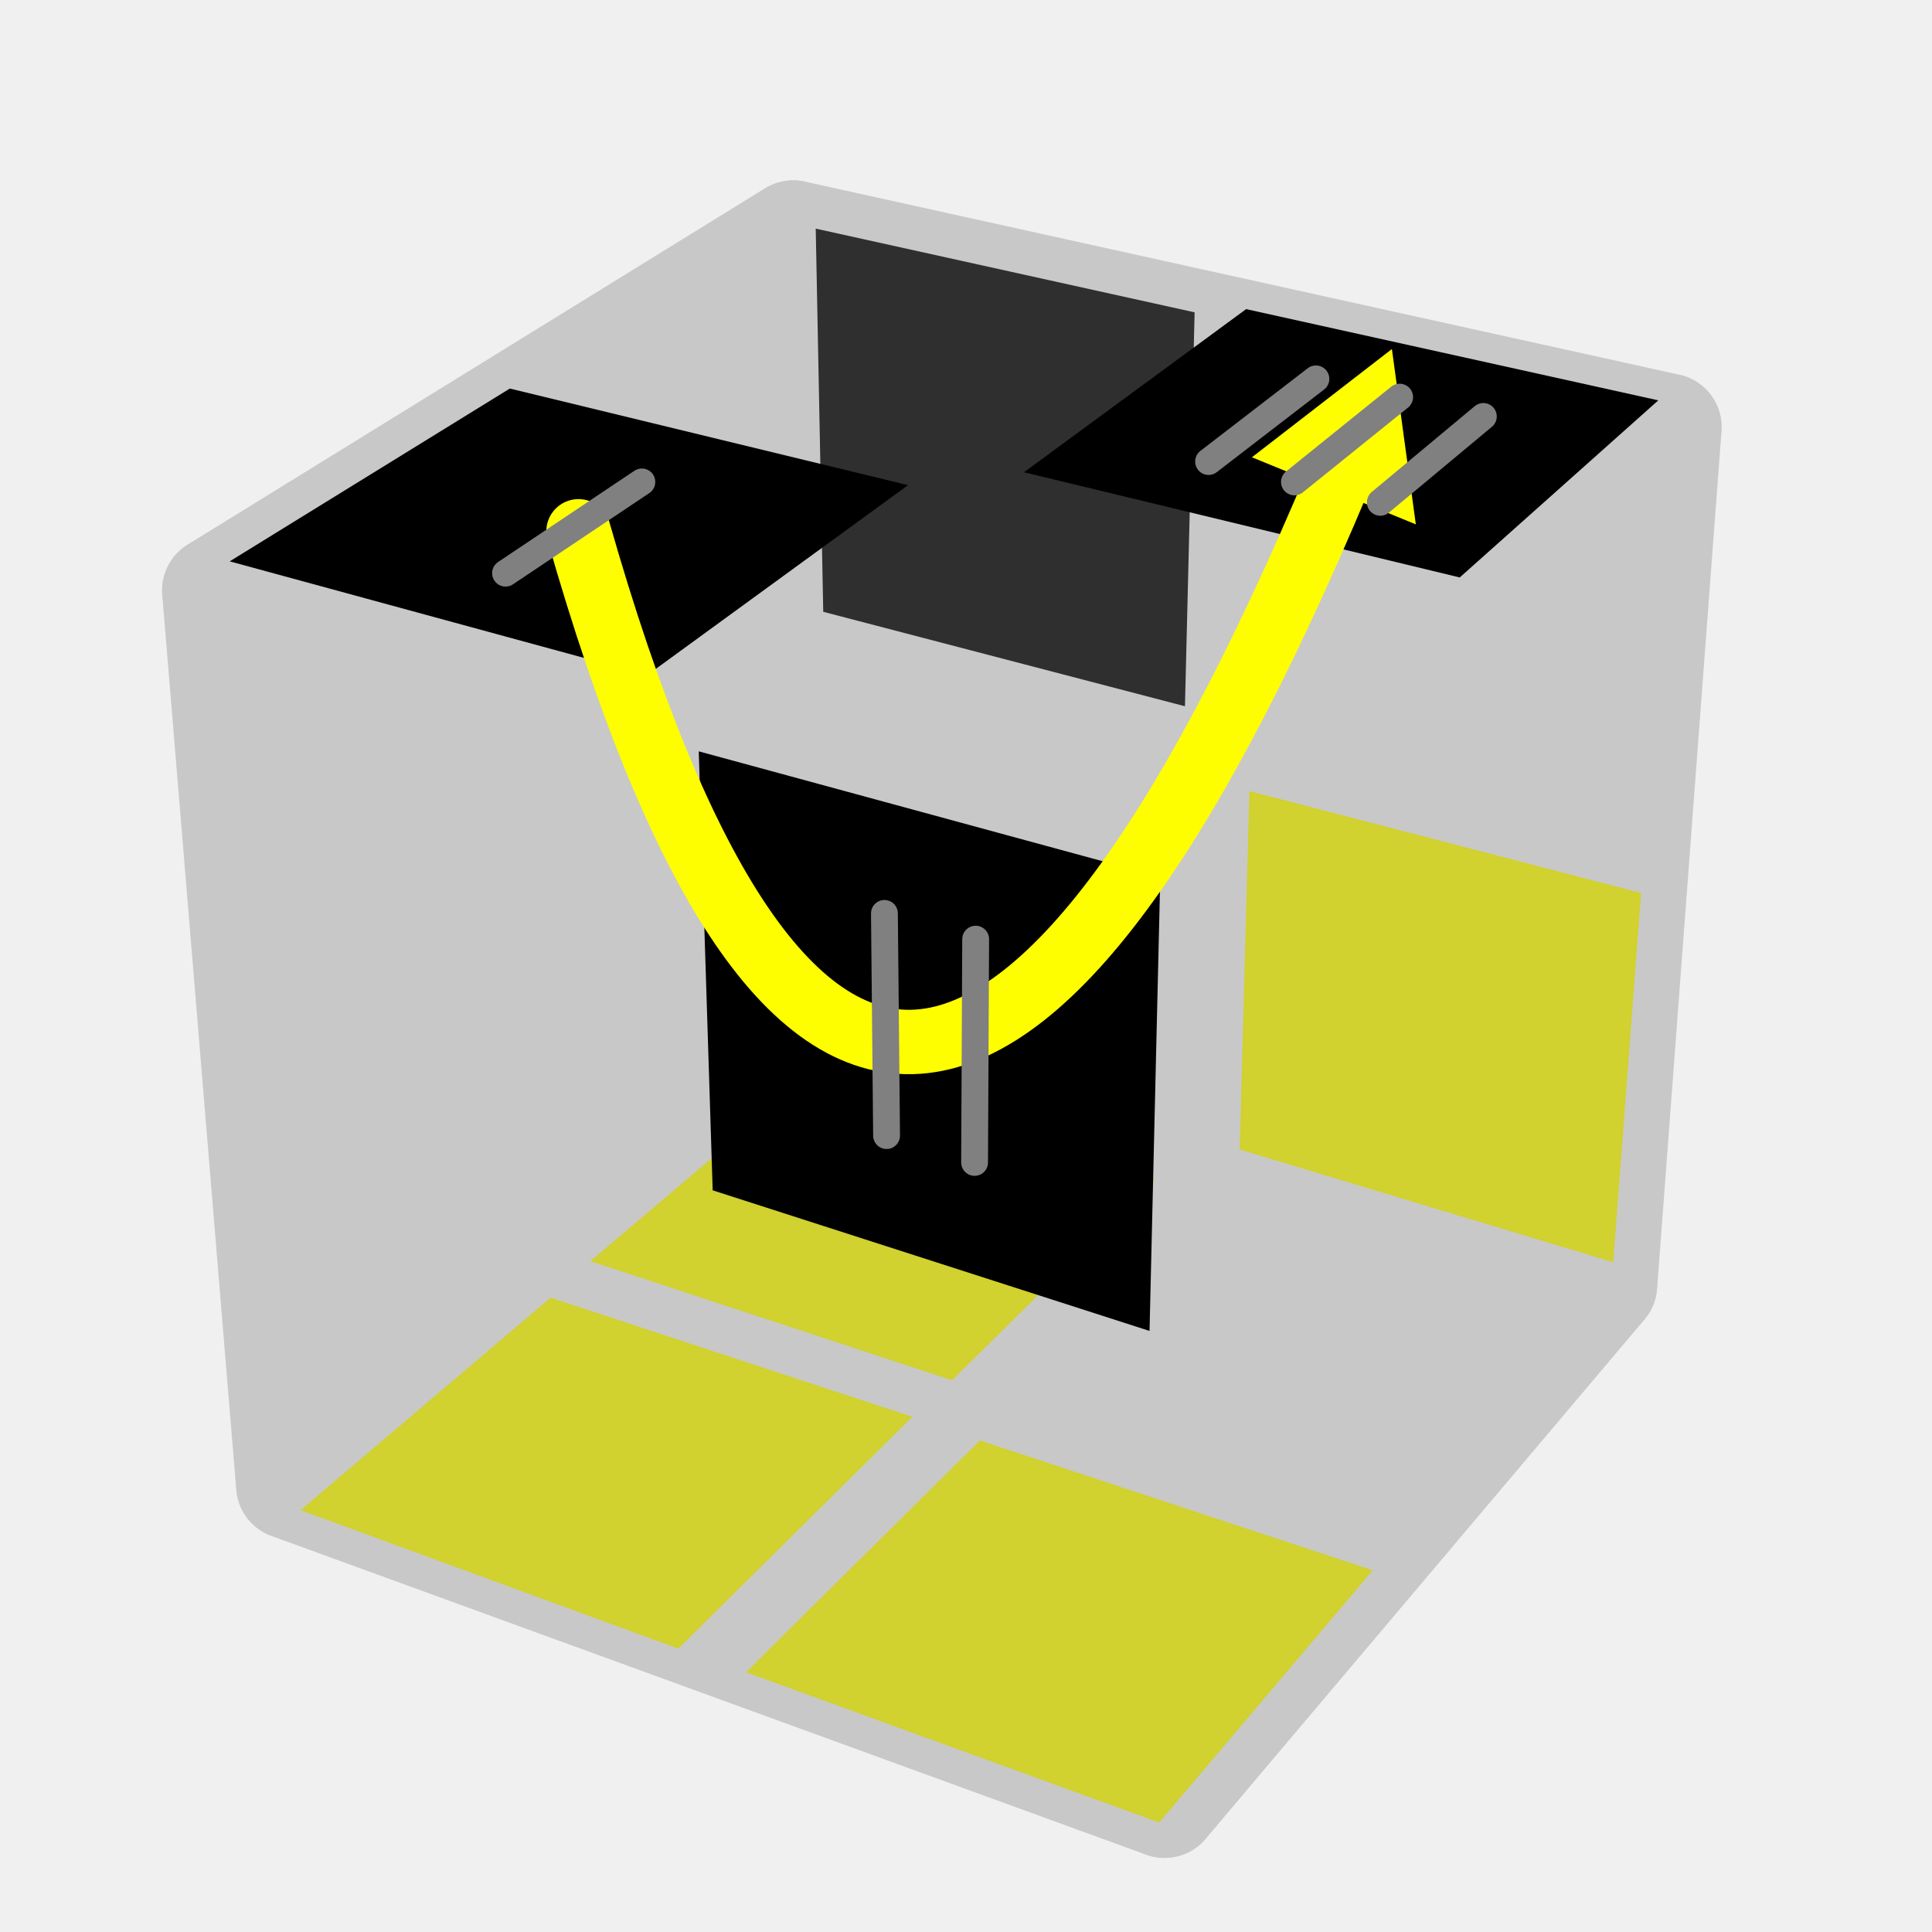
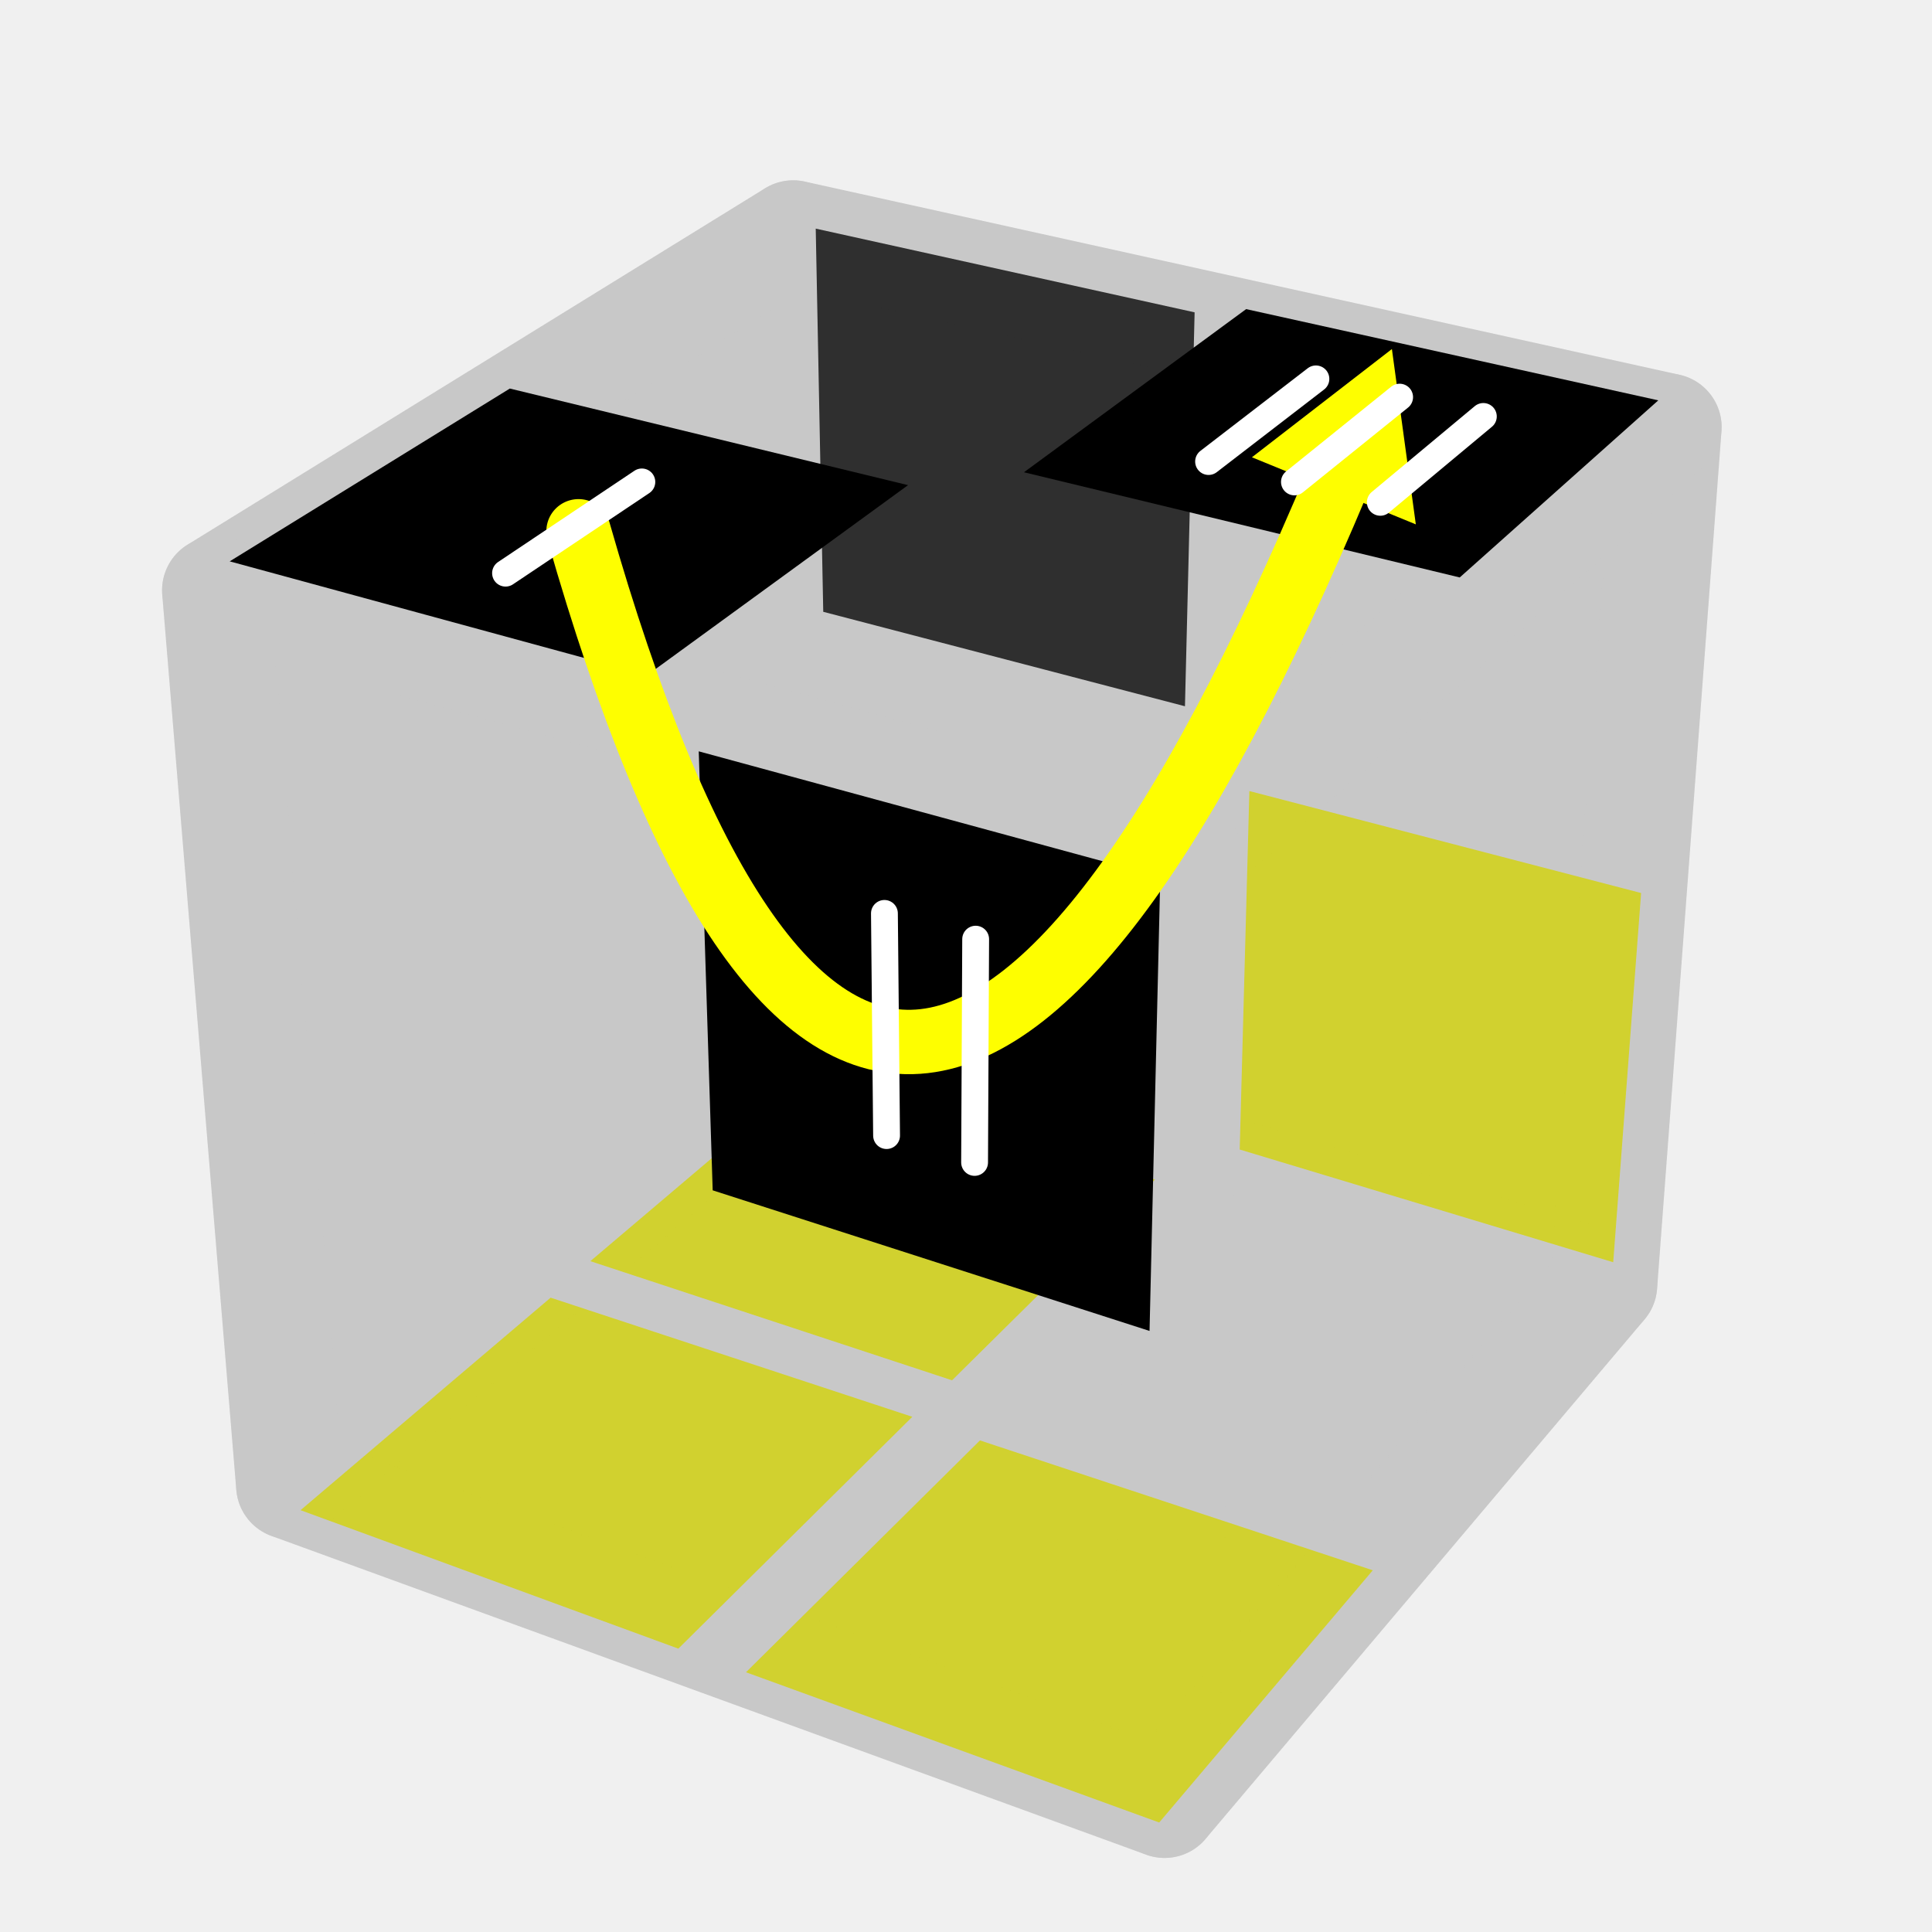
<svg xmlns="http://www.w3.org/2000/svg" version="1.1" width="500" height="500" viewBox="-0.9 -0.9 1.8 1.8">
  <g style="opacity:1;stroke-opacity:0.5;stroke-width:0;stroke-linejoin:round">
    <polygon fill="#000000" stroke="#808080" opacity="0" points="0.661,-0.509 0.277,-0.594 0.267,-0.226 0.632,-0.131" />
    <polygon fill="#000000" stroke="#808080" points="0.213,-0.609 -0.14,-0.687 -0.133,-0.33 0.204,-0.242" />
    <polygon fill="#FEFE00" stroke="#808080" points="0.629,-0.068 0.264,-0.163 0.255,0.171 0.603,0.276" />
    <polygon fill="#000000" stroke="#808080" opacity="0" points="0.203,-0.18 -0.133,-0.269 -0.127,0.057 0.195,0.154" />
    <polygon fill="#FEFE00" stroke="#808080" points="-0.62,0.507 -0.268,0.636 -0.05,0.42 -0.387,0.309" />
    <polygon fill="#FEFE00" stroke="#808080" points="-0.205,0.658 0.18,0.798 0.379,0.563 0.013,0.442" />
    <polygon fill="#FEFE00" stroke="#808080" points="-0.35,0.275 -0.013,0.386 0.176,0.199 -0.146,0.102" />
    <polygon fill="#000000" stroke="#808080" opacity="0" points="0.047,0.405 0.413,0.526 0.584,0.323 0.236,0.218" />
    <polygon fill="#000000" stroke="#808080" opacity="0" points="-0.19,-0.68 -0.415,-0.541 -0.397,-0.165 -0.183,-0.323" />
    <polygon fill="#000000" stroke="#808080" opacity="0" points="-0.456,-0.513 -0.718,-0.351 -0.685,0.045 -0.438,-0.137" />
    <polygon fill="#000000" stroke="#808080" opacity="0" points="-0.181,-0.261 -0.395,-0.104 -0.379,0.238 -0.175,0.065" />
    <polygon fill="#000000" stroke="#808080" opacity="0" points="-0.434,-0.072 -0.681,0.11 -0.652,0.467 -0.418,0.269" />
  </g>
  <g style="stroke-width:0.1;stroke-linejoin:round;opacity:0.2">
    <polygon fill="#808080" stroke="#808080" points="0.654,-0.502 -0.161,-0.682 -0.147,0.074 0.594,0.297" />
    <polygon fill="#808080" stroke="#808080" points="-0.63,0.484 0.185,0.781 0.594,0.297 -0.147,0.074" />
    <polygon fill="#808080" stroke="#808080" points="-0.161,-0.682 -0.699,-0.35 -0.63,0.484 -0.147,0.074" />
  </g>
  <g style="stroke-width:0.1;stroke-linejoin:round;opacity:0.2">
    <polygon fill="#808080" stroke="#808080" points="0.207,-0.103 0.654,-0.502 0.594,0.297 0.185,0.781" />
    <polygon fill="#808080" stroke="#808080" points="-0.161,-0.682 0.654,-0.502 0.207,-0.103 -0.699,-0.35" />
    <polygon fill="#808080" stroke="#808080" points="-0.699,-0.35 0.207,-0.103 0.185,0.781 -0.63,0.484" />
  </g>
  <g style="opacity:1;stroke-opacity:0.5;stroke-width:0;stroke-linejoin:round">
    <polygon fill="#000000" stroke="#808080" opacity="0" points="0.237,-0.092 0.456,-0.287 0.435,0.113 0.227,0.331" />
    <polygon fill="#000000" stroke="#808080" opacity="0" points="0.491,-0.321 0.677,-0.486 0.648,-0.108 0.47,0.079" />
    <polygon fill="#000000" stroke="#808080" opacity="0" points="0.224,0.4 0.433,0.182 0.413,0.542 0.215,0.777" />
    <polygon fill="#000000" stroke="#808080" opacity="0" points="0.466,0.145 0.644,-0.042 0.618,0.302 0.447,0.505" />
    <polygon fill="#000000" stroke="#808080" opacity="0" points="-0.158,-0.705 0.194,-0.627 -0.013,-0.476 -0.383,-0.566" />
    <polygon fill="#000000" stroke="#808080" points="0.261,-0.612 0.645,-0.527 0.46,-0.362 0.054,-0.46" />
    <polygon fill="#000000" stroke="#808080" points="-0.425,-0.538 -0.054,-0.448 -0.297,-0.271 -0.686,-0.377" />
    <polygon fill="#000000" stroke="#808080" opacity="0" points="0.017,-0.43 0.422,-0.331 0.204,-0.136 -0.226,-0.253" />
    <polygon fill="#000000" stroke="#808080" opacity="0" points="-0.708,-0.326 -0.319,-0.221 -0.306,0.189 -0.676,0.07" />
    <polygon fill="#000000" stroke="#808080" points="-0.249,-0.2 0.181,-0.083 0.171,0.34 -0.236,0.209" />
    <polygon fill="#000000" stroke="#808080" opacity="0" points="-0.672,0.137 -0.302,0.256 -0.29,0.623 -0.642,0.495" />
    <polygon fill="#000000" stroke="#808080" opacity="0" points="-0.235,0.279 0.171,0.409 0.161,0.787 -0.223,0.646" />
  </g>
  <g style="opacity:1;stroke-opacity:1;stroke-width:0.06;stroke-linecap:round">
    <path d="M -0.361,-0.405 Q -0.078,0.586 0.361,-0.487" style="fill:none;stroke:#FEFE00;stroke-opacity:1" />
    <path transform=" translate(0.3607365,-0.4866925) scale(0.0165) rotate(-67.74191)" d="M 5.77,0.0 L -2.88,5.0 L -2.88,-5.0 L 5.77,0.0 z" style="fill:#FEFE00;stroke-width:0;stroke-linejoin:round" />
  </g>
  <g style="opacity:1;stroke-linecap:round;font-family:Arial, Helvetica, sans-serif">
-     <line x1="-0.302" y1="-0.451" x2="-0.429" y2="-0.366" stroke="#808080" stroke-width="0.025" stroke-linecap="round" />
-     <line x1="-0.076" y1="-0.049" x2="-0.074" y2="0.158" stroke="#808080" stroke-width="0.025" stroke-linecap="round" />
-     <line x1="0.009" y1="-0.025" x2="0.008" y2="0.183" stroke="#808080" stroke-width="0.025" stroke-linecap="round" />
-     <line x1="0.326" y1="-0.547" x2="0.226" y2="-0.47" stroke="#808080" stroke-width="0.025" stroke-linecap="round" />
-     <line x1="0.404" y1="-0.53" x2="0.306" y2="-0.451" stroke="#808080" stroke-width="0.025" stroke-linecap="round" />
-     <line x1="0.482" y1="-0.512" x2="0.386" y2="-0.432" stroke="#808080" stroke-width="0.025" stroke-linecap="round" />
+     <line x1="-0.302" y1="-0.451" x2="-0.429" y2="-0.366" stroke="#FFFFFF" stroke-width="0.025" stroke-linecap="round" />
+     <line x1="-0.076" y1="-0.049" x2="-0.074" y2="0.158" stroke="#FFFFFF" stroke-width="0.025" stroke-linecap="round" />
+     <line x1="0.009" y1="-0.025" x2="0.008" y2="0.183" stroke="#FFFFFF" stroke-width="0.025" stroke-linecap="round" />
+     <line x1="0.326" y1="-0.547" x2="0.226" y2="-0.47" stroke="#FFFFFF" stroke-width="0.025" stroke-linecap="round" />
+     <line x1="0.404" y1="-0.53" x2="0.306" y2="-0.451" stroke="#FFFFFF" stroke-width="0.025" stroke-linecap="round" />
+     <line x1="0.482" y1="-0.512" x2="0.386" y2="-0.432" stroke="#FFFFFF" stroke-width="0.025" stroke-linecap="round" />
  </g>
</svg>
